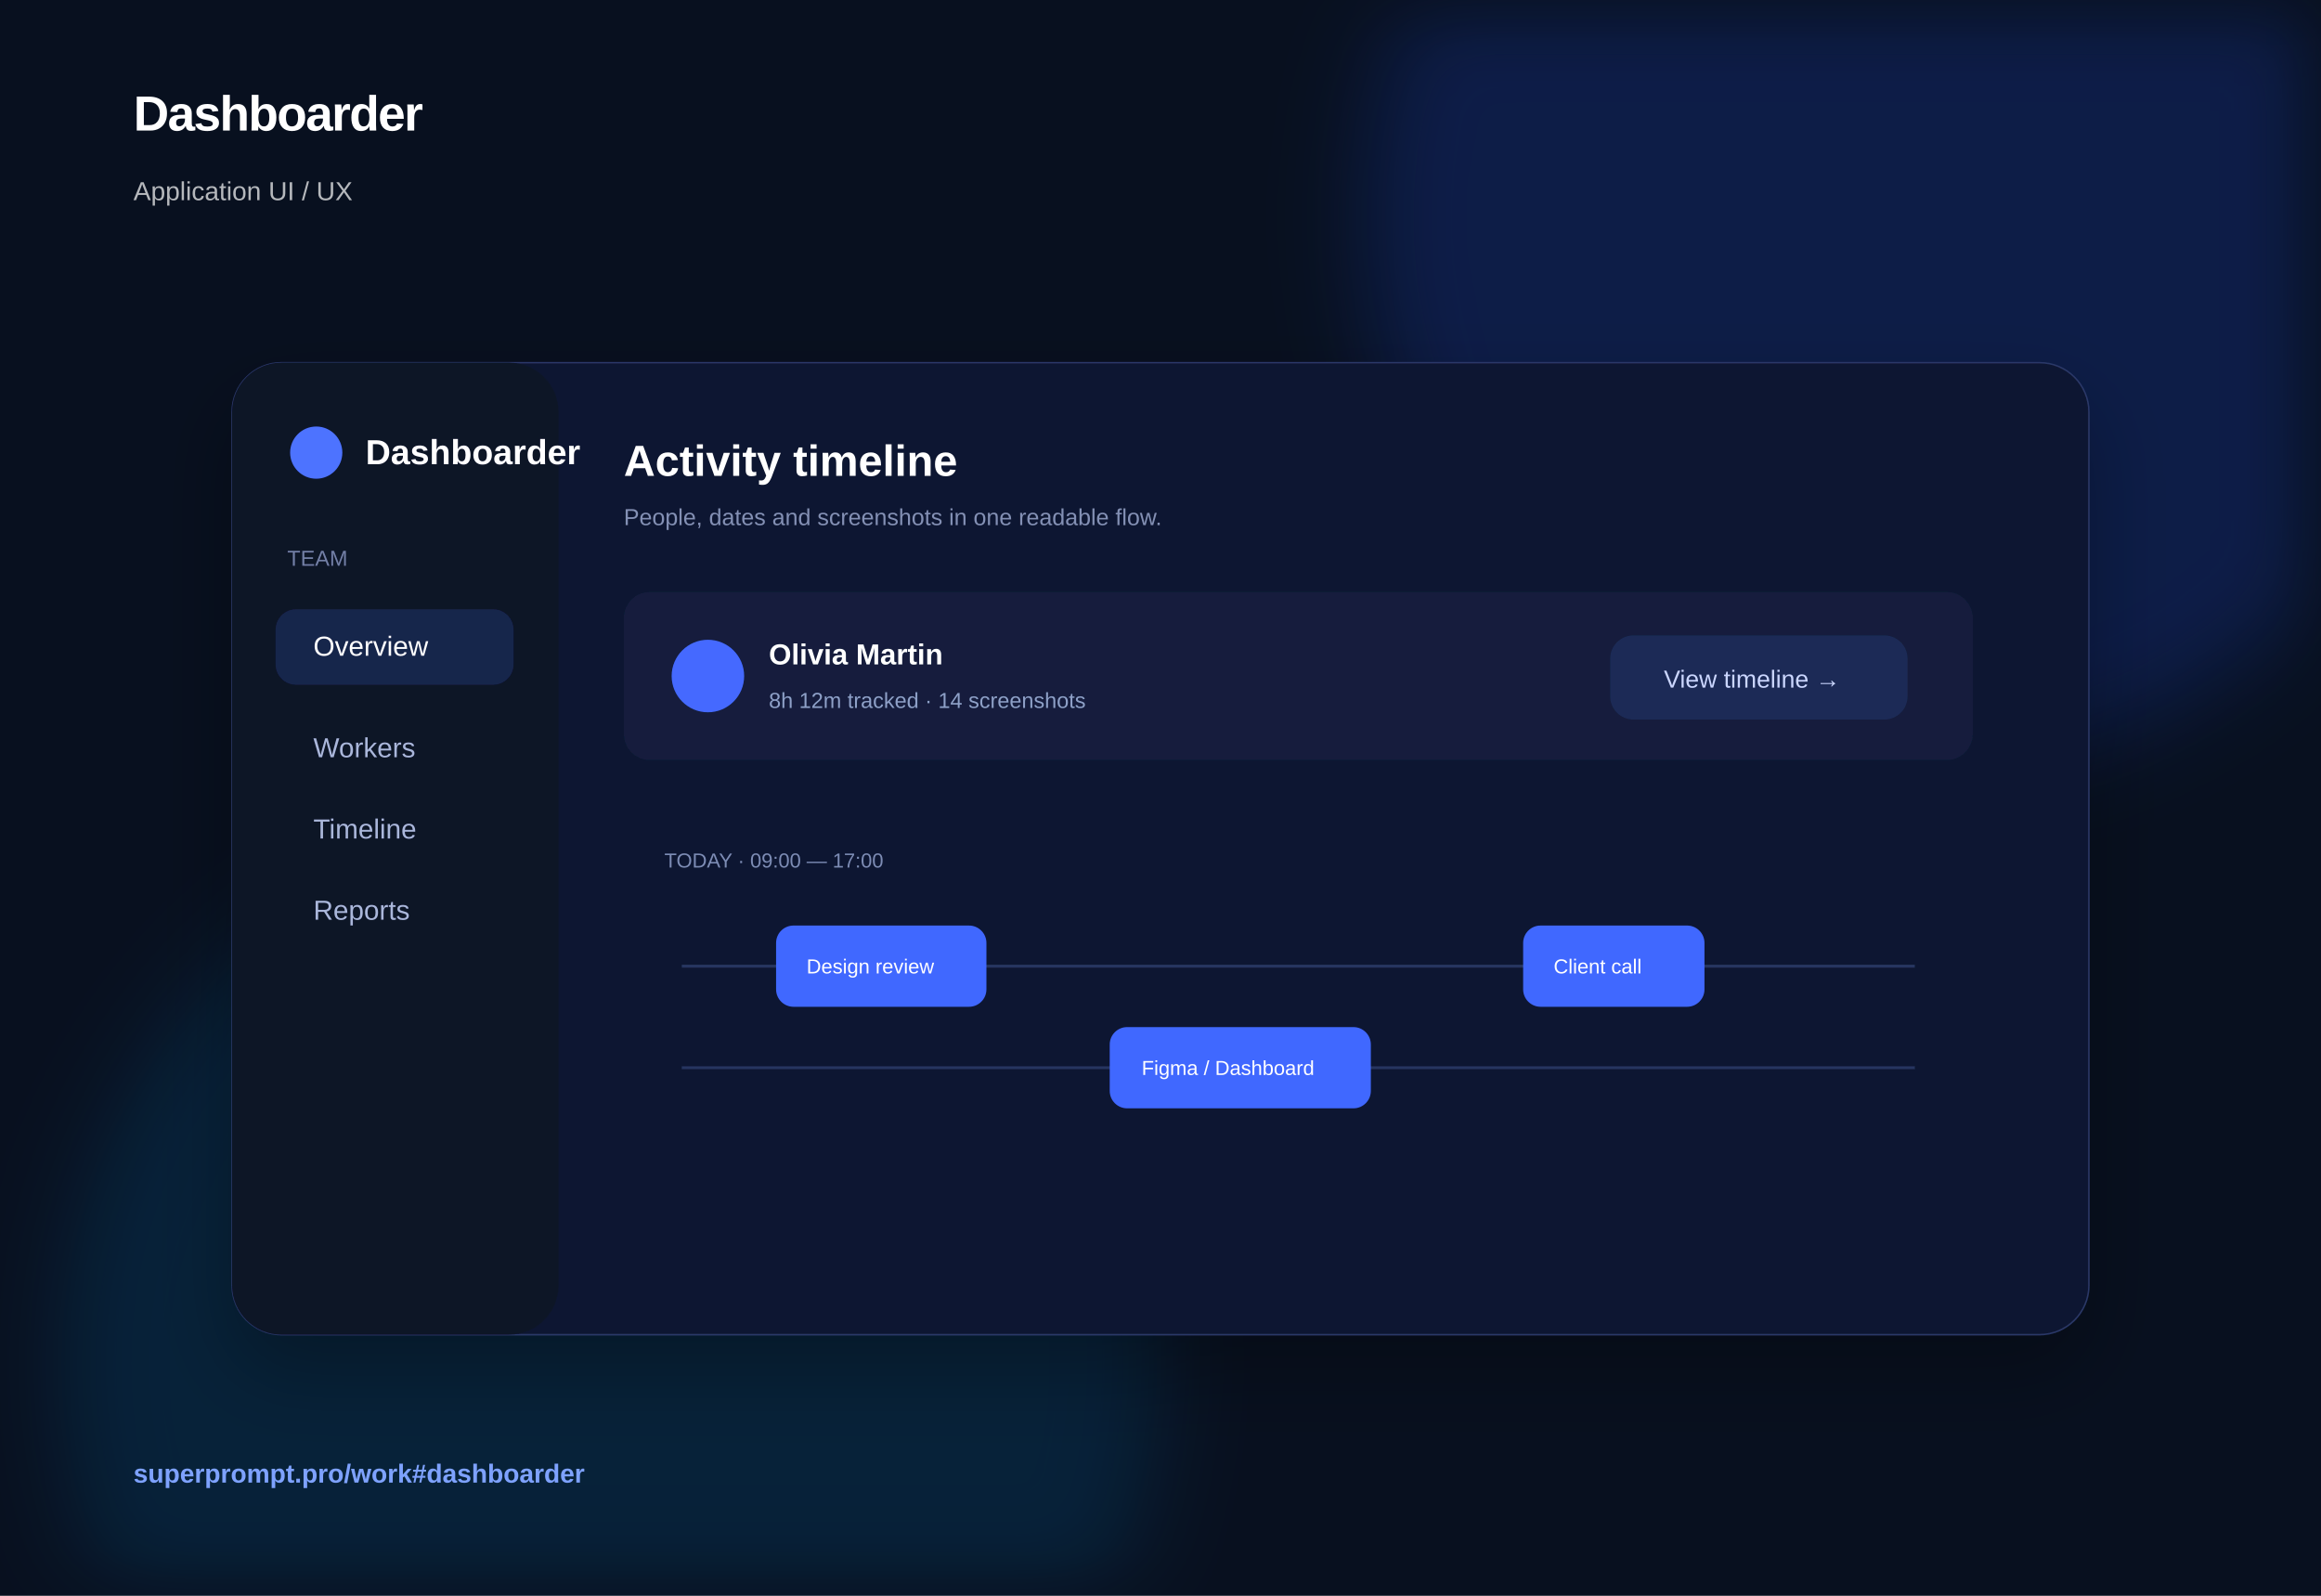
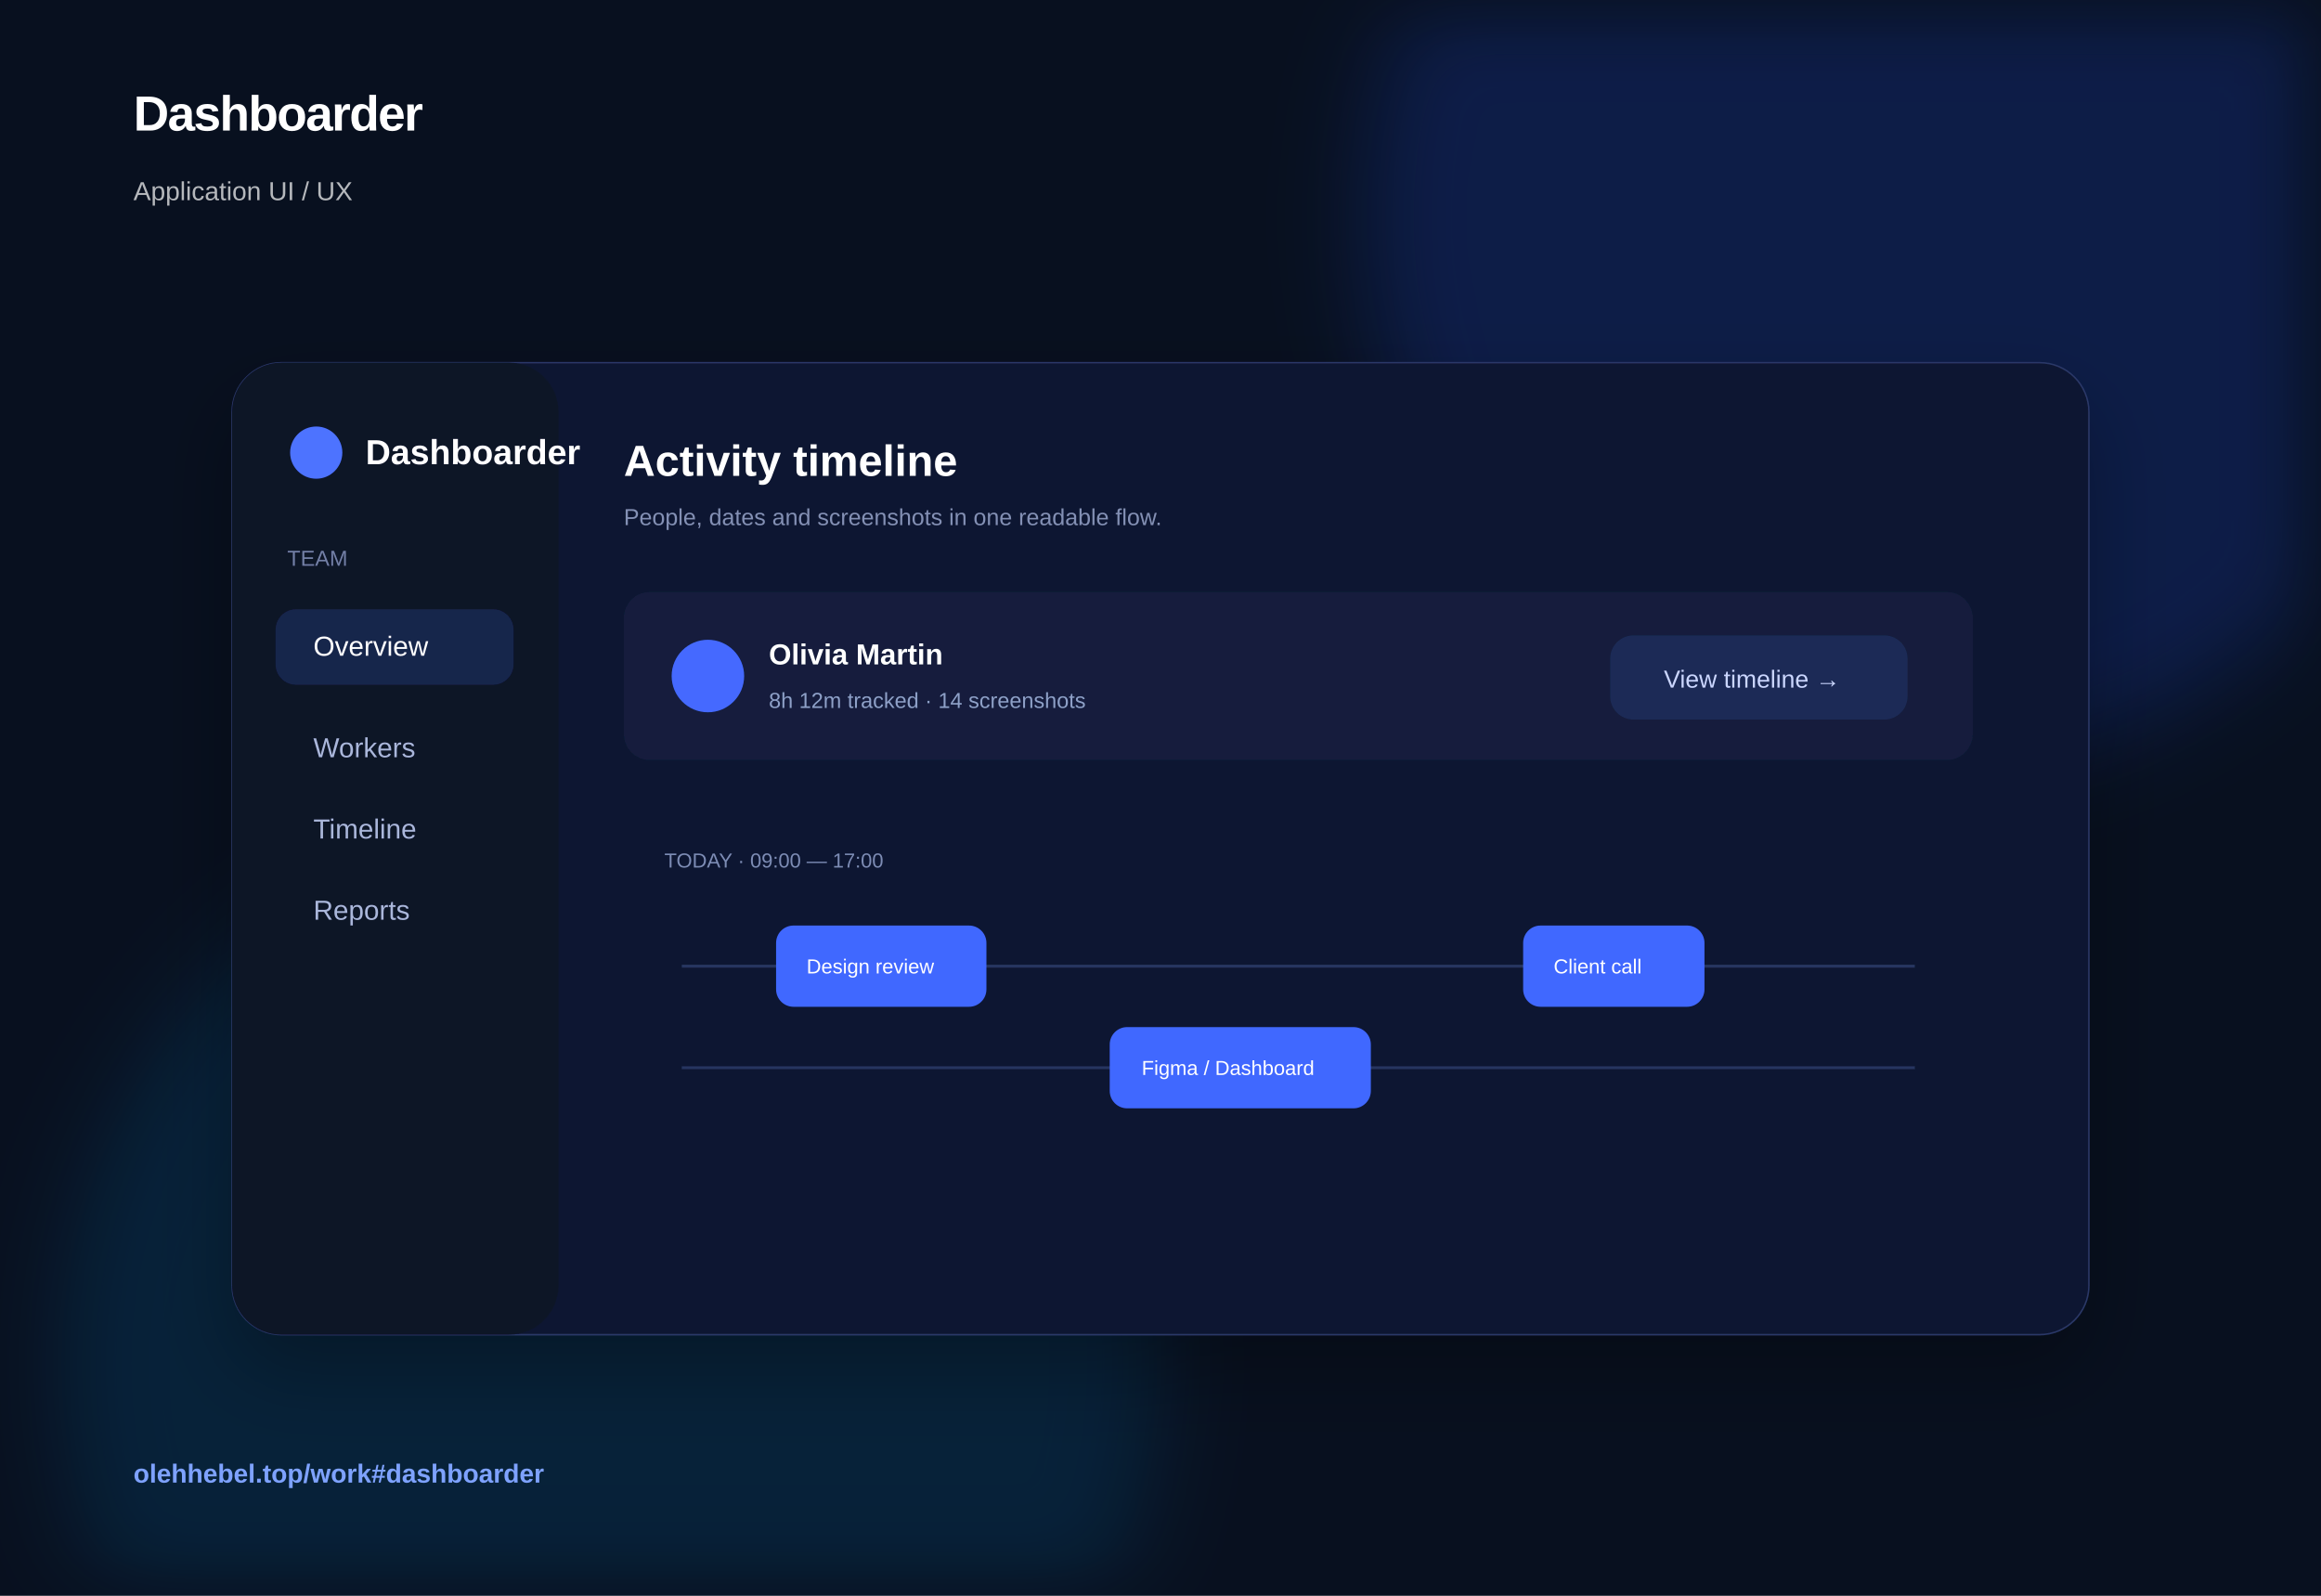
<svg xmlns="http://www.w3.org/2000/svg" width="1600" height="1100" viewBox="0 0 1600 1100">
  <defs>
    <filter id="shadow" x="-30%" y="-30%" width="160%" height="160%">
      <feDropShadow dx="0" dy="26" stdDeviation="28" flood-color="#000" flood-opacity=".28" />
    </filter>
    <filter id="soft" x="-20%" y="-20%" width="140%" height="140%">
      <feGaussianBlur stdDeviation="32" />
    </filter>
  </defs>
  <rect width="1600" height="1100" fill="#08101f" />
  <defs>
    <linearGradient id="g" x1="0" y1="0" x2="1" y2="1">
      <stop stop-color="#1c4cff" />
      <stop offset="1" stop-color="#0b1024" />
    </linearGradient>
  </defs>
  <circle cx="1320" cy="150" r="380" fill="#2457ff" opacity=".18" filter="url(#soft)" />
  <circle cx="420" cy="940" r="380" fill="#00a6ff" opacity=".12" filter="url(#soft)" />
  <text x="92" y="90" fill="#ffffff" font-family="Arial, Helvetica, sans-serif" font-size="34" font-weight="700" letter-spacing="-1">Dashboarder</text>
  <text x="92" y="138" fill="#ffffffb3" font-family="Arial, Helvetica, sans-serif" font-size="18">Application UI / UX</text>
-   <text x="92" y="1022" fill="#7ea2ff" font-family="Arial, Helvetica, sans-serif" font-size="18" font-weight="600">superprompt.pro/work#dashboarder</text>
+   <text x="92" y="1022" fill="#7ea2ff" font-family="Arial, Helvetica, sans-serif" font-size="18" font-weight="600">olehhebel.top/work#dashboarder</text>
  <g transform="translate(160 250)" filter="url(#shadow)">
    <rect x="0" y="0" width="1280" height="670" rx="34" fill="#0f1730" stroke="#2b3868" />
    <rect x="0" y="0" width="225" height="670" rx="34" fill="#0b1228" />
    <circle cx="58" cy="62" r="18" fill="#4d73ff" />
    <text x="92" y="70" fill="#fff" font-family="Arial" font-size="24" font-weight="700">Dashboarder</text>
    <text x="38" y="140" fill="#7380a5" font-family="Arial" font-size="15">TEAM</text>
    <g font-family="Arial" font-size="19">
      <rect x="30" y="170" width="164" height="52" rx="14" fill="#19254c" />
      <text x="56" y="202" fill="#fff">Overview</text>
      <text x="56" y="272" fill="#aab7da">Workers</text>
      <text x="56" y="328" fill="#aab7da">Timeline</text>
      <text x="56" y="384" fill="#aab7da">Reports</text>
    </g>
    <text x="270" y="78" fill="#fff" font-family="Arial" font-size="30" font-weight="700">Activity timeline</text>
    <text x="270" y="112" fill="#8390b5" font-family="Arial" font-size="16">People, dates and screenshots in one readable flow.</text>
    <g transform="translate(270 158)">
      <rect width="930" height="116" rx="18" fill="#121d3c" />
      <circle cx="58" cy="58" r="25" fill="#4469ff" />
      <text x="100" y="50" fill="#fff" font-family="Arial" font-size="20" font-weight="700">Olivia Martin</text>
      <text x="100" y="80" fill="#8fa0c8" font-family="Arial" font-size="15">8h 12m tracked · 14 screenshots</text>
      <rect x="680" y="30" width="205" height="58" rx="16" fill="#1d2b56" />
      <text x="717" y="66" fill="#cbd6ff" font-family="Arial" font-size="17">View timeline →</text>
    </g>
    <g transform="translate(270 306)">
      <rect width="930" height="272" rx="18" fill="#0d1732" />
      <text x="28" y="42" fill="#7d8cb5" font-family="Arial" font-size="14">TODAY · 09:00 — 17:00</text>
      <line x1="40" y1="110" x2="890" y2="110" stroke="#263660" stroke-width="2" />
      <line x1="40" y1="180" x2="890" y2="180" stroke="#263660" stroke-width="2" />
      <g fill="#4167ff">
        <rect x="105" y="82" width="145" height="56" rx="12" />
        <rect x="335" y="152" width="180" height="56" rx="12" />
        <rect x="620" y="82" width="125" height="56" rx="12" />
      </g>
      <g fill="#fff" font-family="Arial" font-size="14">
        <text x="126" y="115">Design review</text>
        <text x="357" y="185">Figma / Dashboard</text>
        <text x="641" y="115">Client call</text>
      </g>
    </g>
  </g>
</svg>
